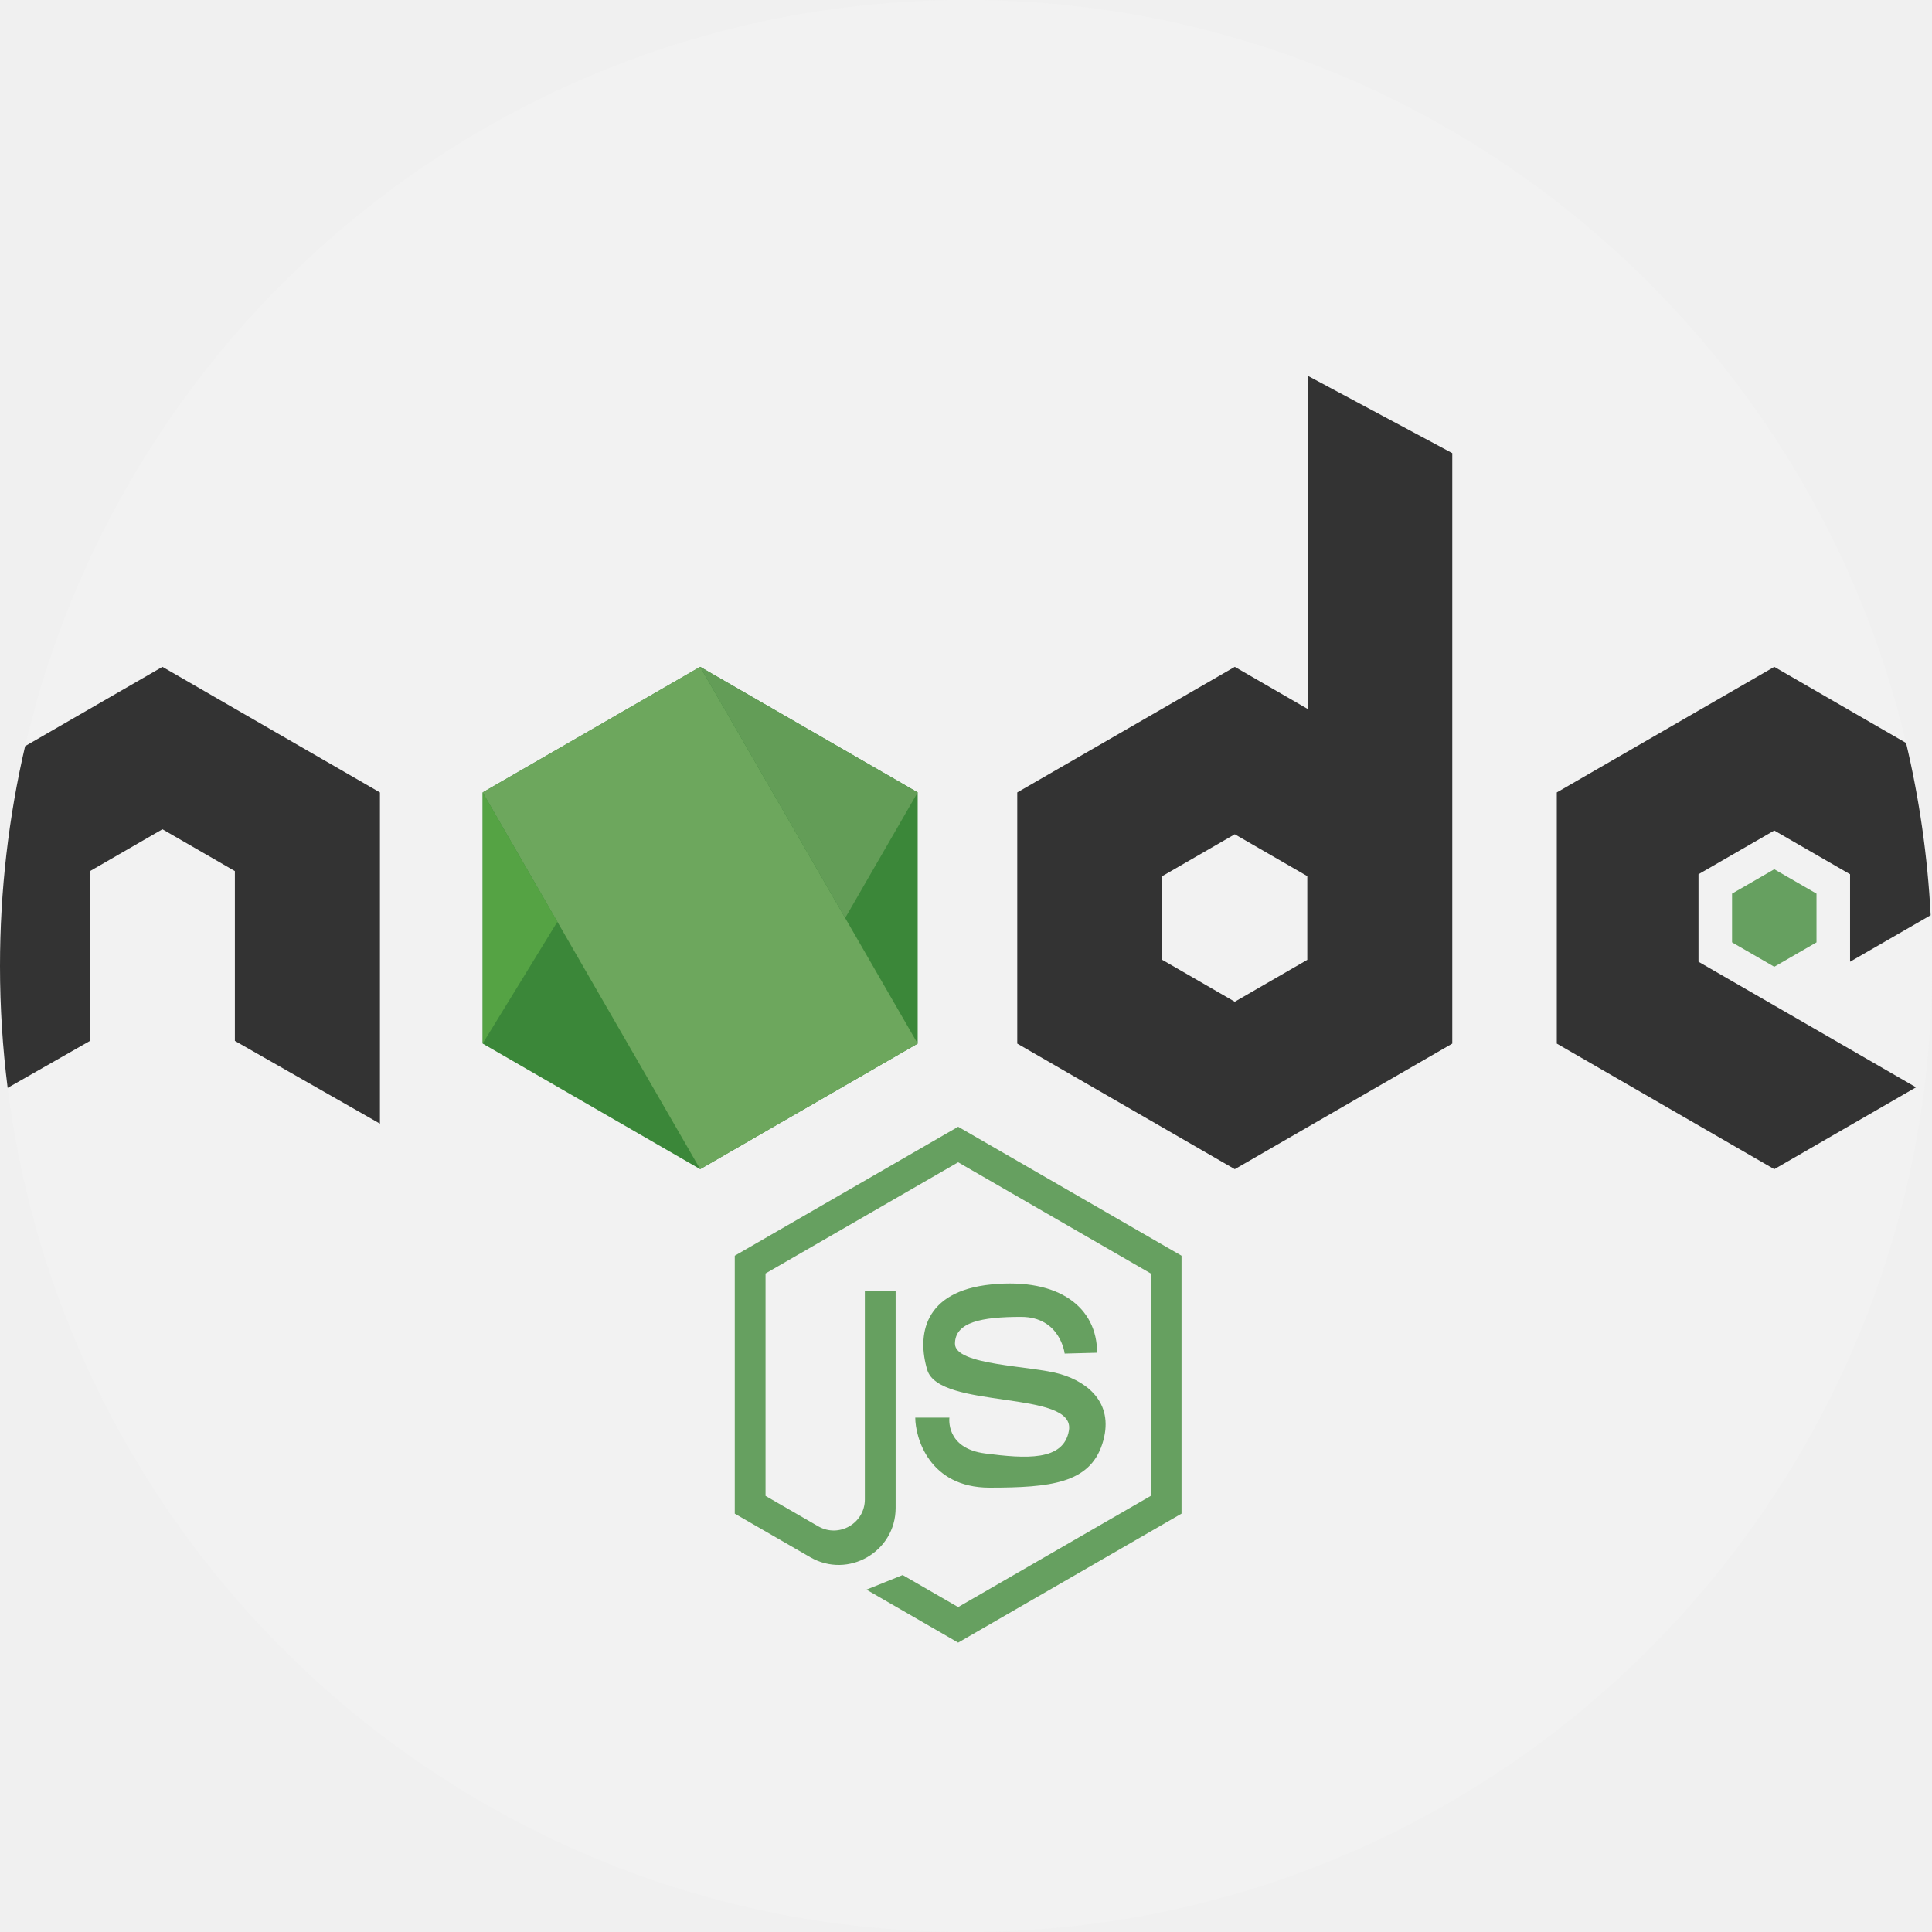
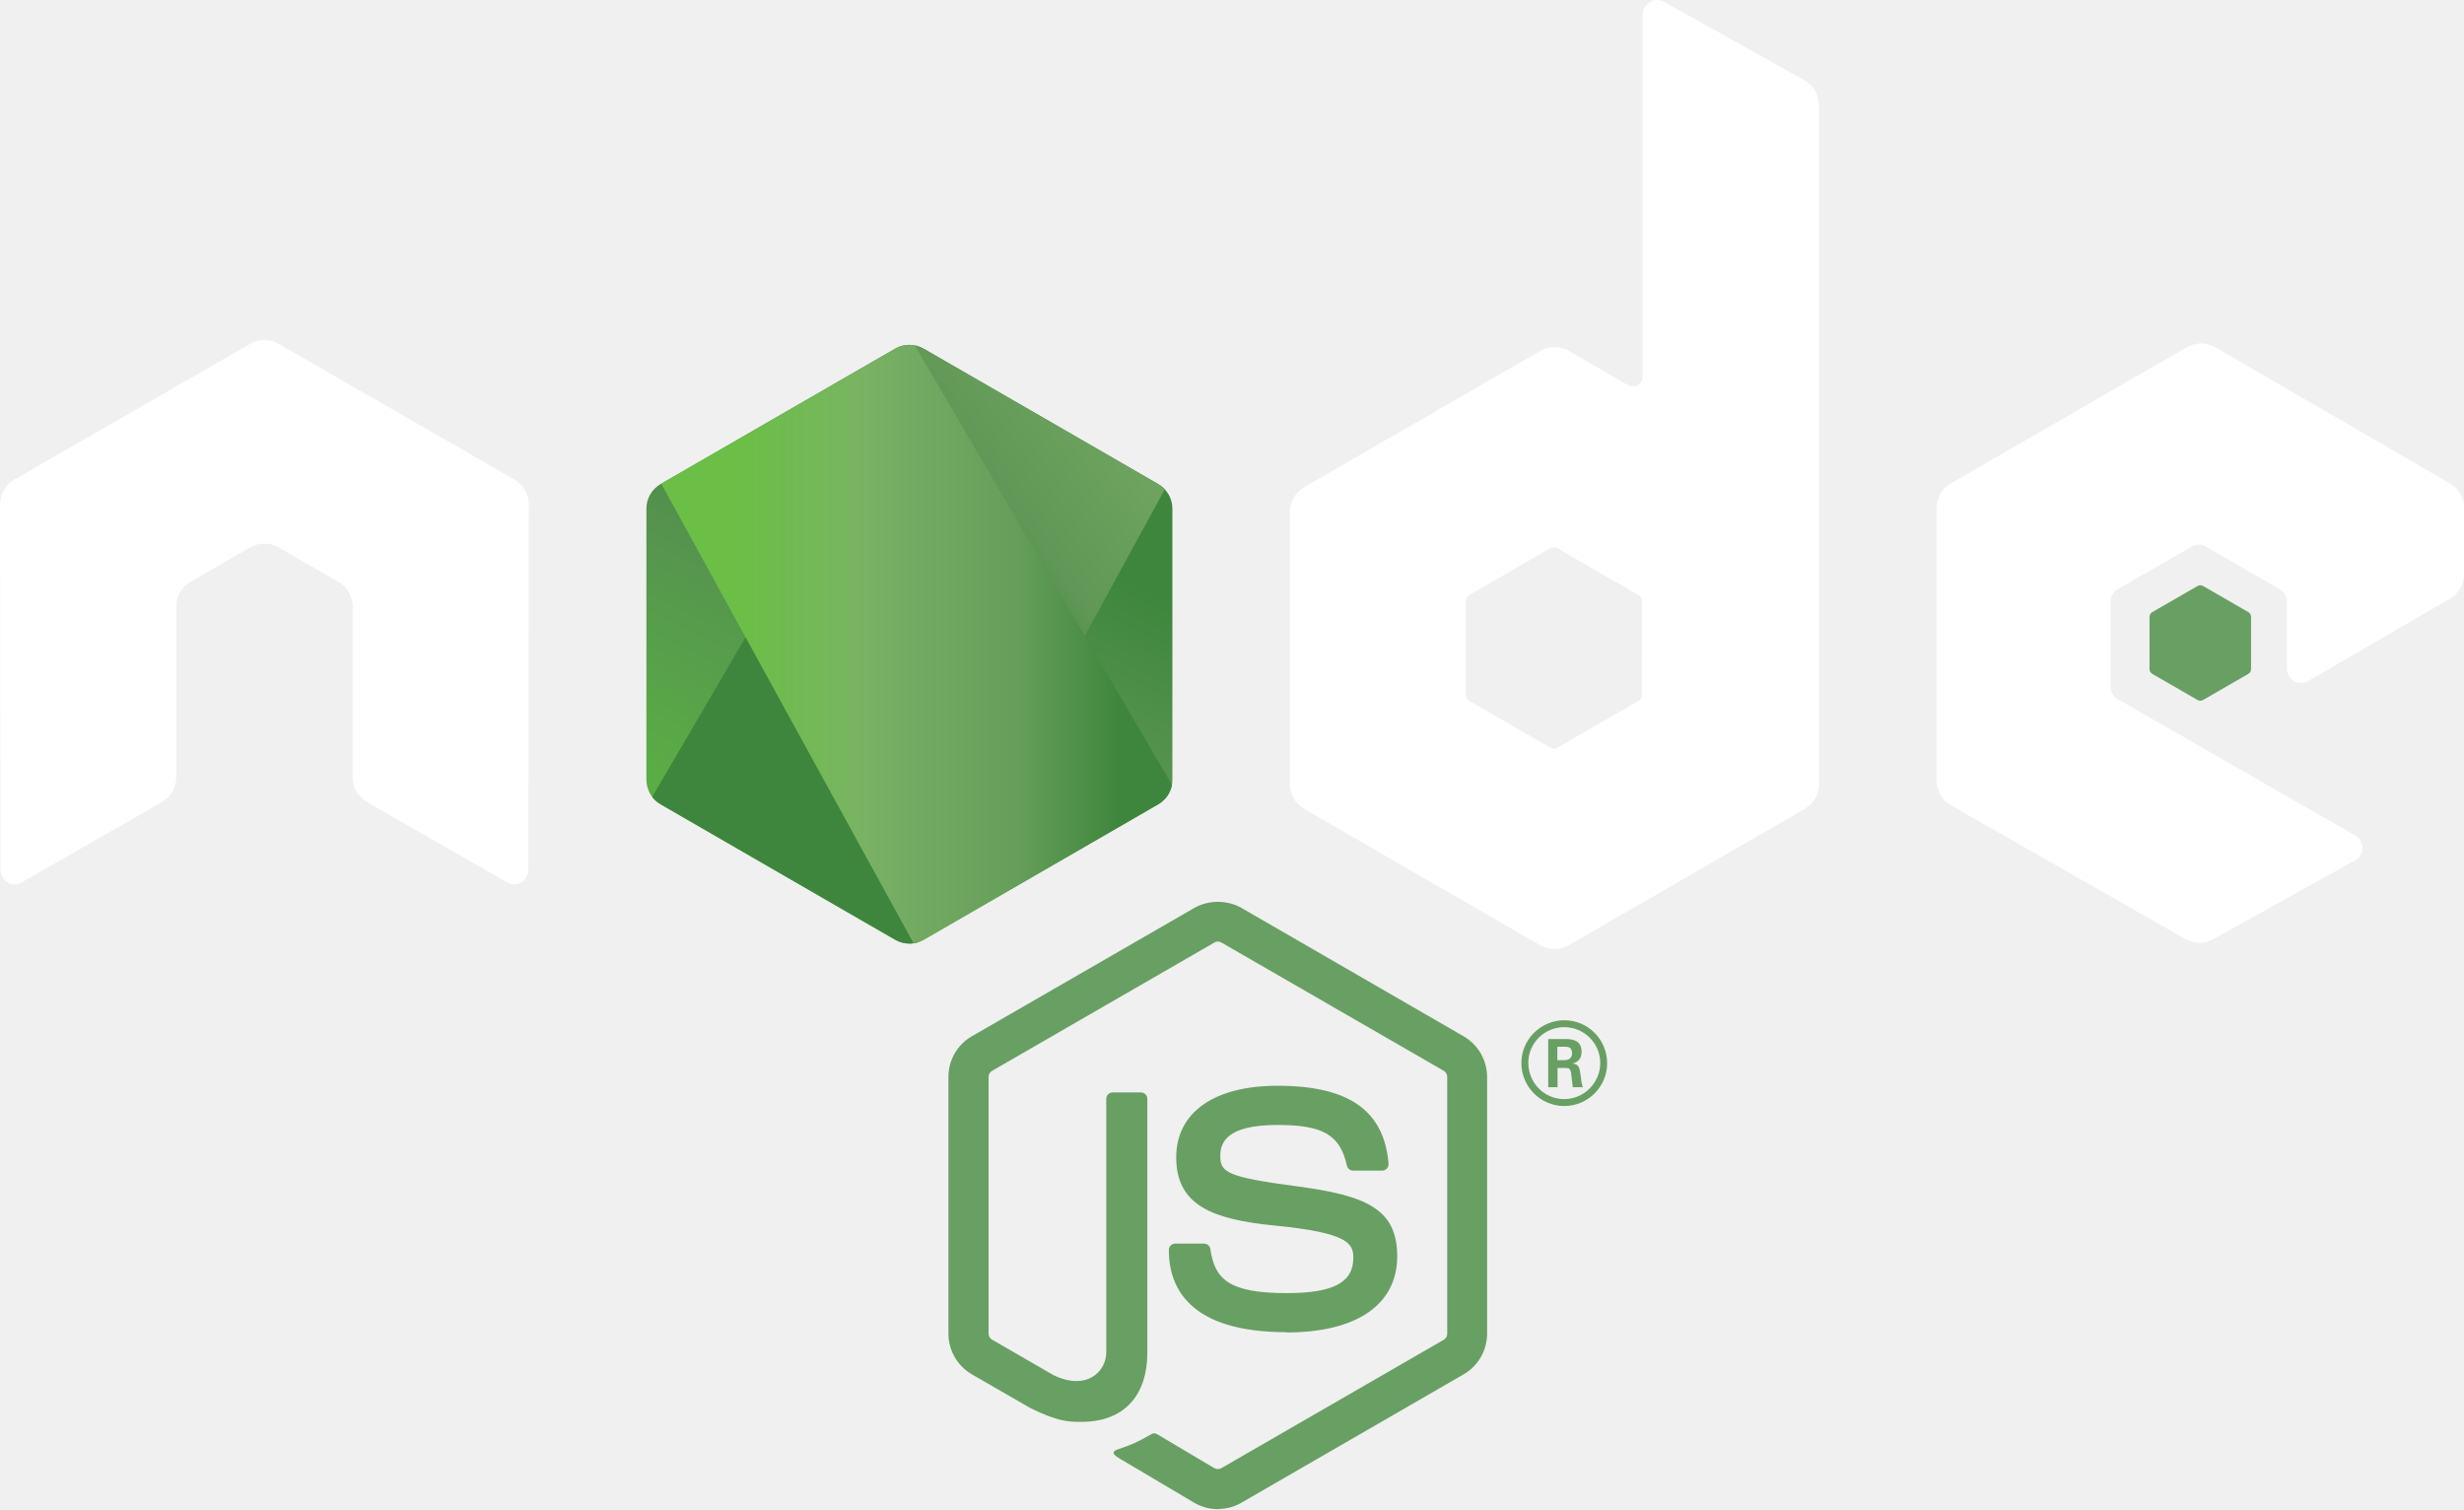
- <svg xmlns="http://www.w3.org/2000/svg" version="1.1" id="Capa_1" x="0px" y="0px" viewBox="0 0 512 512" style="enable-background:new 0 0 512 512;" xml:space="preserve">
-   <path style="fill:#F2F2F2;" d="M512,256c0,141.385-114.615,256-256,256C125.555,512,17.899,414.438,2.027,288.298  C0.69,277.723,0,266.94,0,256c0-20.041,2.299-39.549,6.656-58.264C33.029,84.428,134.656,0,256,0  c121.041,0,222.469,84.01,249.135,196.901c3.5,14.764,5.705,30.02,6.51,45.641C511.885,247.003,512,251.486,512,256z" />
-   <polygon style="fill:#3B8739;" points="243.195,276.559 243.195,210 185.553,176.721 127.912,210 127.912,276.559 185.553,309.838   " />
-   <path style="fill:#333333;" d="M470.204,266.459l37.564,21.692l-37.564,21.692l-57.637-33.28v-66.56l57.637-33.28l34.931,20.177  c3.5,14.764,5.705,30.02,6.51,45.641l-21.358,12.33v-23.186l-20.083-11.588l-20.083,11.588v23.186L470.204,266.459z" />
-   <polygon style="fill:#66A060;" points="481.392,249.74 481.392,236.82 470.203,230.36 459.013,236.82 459.013,249.74   470.203,256.201 " />
-   <path style="fill:#333333;" d="M100.686,210.004v87.771l-38.442-21.932v-44.993L43.05,219.763l-19.195,11.086v44.993L2.027,288.298  C0.69,277.723,0,266.94,0,256c0-20.041,2.299-39.549,6.656-58.264l36.394-21.013L100.686,210.004z" />
-   <rect x="127.906" y="210.001" transform="matrix(0.5 0.866 -0.866 0.5 303.4564 -39.0495)" style="fill:#6DA75D;" width="115.281" height="66.557" />
-   <polygon style="fill:#55A344;" points="127.912,276.559 147.704,244.283 127.912,210 " />
-   <polygon style="fill:#639D57;" points="223.979,243.277 243.195,210 185.553,176.721 " />
-   <path style="fill:#333333;" d="M346.551,99.579v88.304l-19.32-11.16l-57.647,33.28v66.56l57.647,33.28l57.637-33.28V120.09  L346.551,99.579z M346.446,254.37l-19.216,11.097l-19.216-11.097v-22.183l19.216-11.097l19.216,11.097V254.37z" />
-   <g>
-     <path style="fill:#66A060;" d="M282.149,358.717c0,0-1.132-9.729-11.539-9.729c-10.408,0-17.534,1.357-17.534,7.127   s20.25,5.77,27.943,8.032c7.693,2.262,14.48,8.145,11.086,18.553c-3.394,10.408-13.802,11.539-29.866,11.539   s-19.685-13.35-19.685-18.553h9.05c0,0-1.132,8.145,9.502,9.502c10.634,1.357,20.802,2.121,22.173-6.108   c1.81-10.861-34.391-5.43-37.559-16.064c-2.676-8.985-1.132-20.815,16.969-22.626c18.101-1.811,28.056,6.181,28.056,18.101   L282.149,358.717z" />
-     <path style="fill:#66A060;" d="M194.723,401.131l20.008,11.551c10.053,5.804,22.619-1.451,22.619-13.059v-20.242v-37.253h-8.155   v55.227c0,6.339-6.862,10.302-12.353,7.131l-13.965-8.062v-58.94l51.043-29.467l51.043,29.467v58.94l-51.043,29.467l-14.704-8.489   l-9.602,3.872l24.305,14.033l59.198-34.179v-68.351L253.92,298.6l-59.198,34.179v68.352H194.723z" />
+ <svg xmlns="http://www.w3.org/2000/svg" width="589.827" height="361.238" version="1.2" viewBox="0 0 442.37 270.929">
+   <defs>
+     <linearGradient id="b" x1="-.348" x2="1.251" gradientTransform="rotate(116.114 53.1 202.97) scale(86.48)" gradientUnits="userSpaceOnUse">
+       <stop offset=".3" stop-color="#3E863D" />
+       <stop offset=".5" stop-color="#55934F" />
+       <stop offset=".8" stop-color="#5AAD45" />
+     </linearGradient>
+     <linearGradient id="d" x1="-.456" x2=".582" gradientTransform="rotate(-36.46 550.846 -214.337) scale(132.798)" gradientUnits="userSpaceOnUse">
+       <stop offset=".57" stop-color="#3E863D" />
+       <stop offset=".72" stop-color="#619857" />
+       <stop offset="1" stop-color="#76AC64" />
+     </linearGradient>
+     <linearGradient id="f" x1=".043" x2=".984" gradientTransform="translate(192.862 279.652) scale(97.417)" gradientUnits="userSpaceOnUse">
+       <stop offset=".16" stop-color="#6BBF47" />
+       <stop offset=".38" stop-color="#79B461" />
+       <stop offset=".47" stop-color="#75AC64" />
+       <stop offset=".7" stop-color="#659E5A" />
+       <stop offset=".9" stop-color="#3E863D" />
+     </linearGradient>
+     <clipPath id="a">
+       <path d="M239.03 226.605l-42.13 24.317a5.085 5.085 0 00-2.546 4.406v48.668c0 1.817.968 3.496 2.546 4.406l42.133 24.336a5.1 5.1 0 005.09 0l42.126-24.336a5.096 5.096 0 002.54-4.406v-48.668c0-1.816-.97-3.496-2.55-4.406l-42.12-24.317a5.123 5.123 0 00-5.1 0" />
+     </clipPath>
+     <clipPath id="c">
+       <path d="M195.398 307.086c.403.523.907.976 1.5 1.316l36.14 20.875 6.02 3.46c.9.52 1.926.74 2.934.665.336-.027.672-.09 1-.183l44.434-81.36c-.34-.37-.738-.68-1.184-.94l-27.586-15.93-14.582-8.39a5.318 5.318 0 00-1.32-.53zm0 0" />
+     </clipPath>
+     <clipPath id="e">
+       <path d="M241.066 225.953a5.14 5.14 0 00-2.035.652l-42.01 24.247 45.3 82.51c.63-.09 1.25-.3 1.81-.624l42.13-24.336a5.105 5.105 0 002.46-3.476l-46.18-78.89a5.29 5.29 0 00-1.03-.102c-.14 0-.28.007-.42.02" />
+     </clipPath>
+   </defs>
+   <path fill="#689f63" d="M218.647 270.93c-1.46 0-2.91-.383-4.19-1.12l-13.337-7.896c-1.992-1.114-1.02-1.508-.363-1.735 2.656-.93 3.195-1.14 6.03-2.75.298-.17.688-.11.993.07l10.246 6.08c.37.2.895.2 1.238 0l39.95-23.06c.37-.21.61-.64.61-1.08v-46.1c0-.46-.24-.87-.618-1.1l-39.934-23.04c-.37-.22-.86-.22-1.23 0l-39.926 23.04c-.387.22-.633.65-.633 1.09v46.1c0 .44.24.86.62 1.07l10.94 6.32c5.94 2.97 9.57-.53 9.57-4.05v-45.5c0-.65.51-1.15 1.16-1.15h5.06c.63 0 1.15.5 1.15 1.15v45.52c0 7.92-4.32 12.47-11.83 12.47-2.31 0-4.13 0-9.21-2.5l-10.48-6.04a8.447 8.447 0 01-4.19-7.29v-46.1c0-3 1.6-5.8 4.19-7.28l39.99-23.07c2.53-1.43 5.89-1.43 8.4 0l39.94 23.08a8.428 8.428 0 014.19 7.28v46.1c0 2.99-1.61 5.78-4.19 7.28l-39.94 23.07a8.397 8.397 0 01-4.21 1.12" />
+   <path fill="#689f63" d="M230.987 239.164c-17.48 0-21.145-8.024-21.145-14.754 0-.64.516-1.15 1.157-1.15h5.16c.57 0 1.05.415 1.14.978.78 5.258 3.1 7.91 13.67 7.91 8.42 0 12-1.902 12-6.367 0-2.57-1.02-4.48-14.1-5.76-10.94-1.08-17.7-3.49-17.7-12.24 0-8.06 6.8-12.86 18.19-12.86 12.79 0 19.13 4.44 19.93 13.98a1.164 1.164 0 01-1.16 1.26h-5.19c-.54 0-1.01-.38-1.12-.9-1.25-5.53-4.27-7.3-12.48-7.3-9.19 0-10.26 3.2-10.26 5.6 0 2.91 1.26 3.76 13.66 5.4 12.28 1.63 18.11 3.93 18.11 12.56 0 8.7-7.26 13.69-19.92 13.69m48.66-48.89h1.34c1.1 0 1.31-.77 1.31-1.22 0-1.18-.81-1.18-1.26-1.18h-1.38zm-1.63-3.78h2.97c1.02 0 3.02 0 3.02 2.28 0 1.59-1.02 1.92-1.63 2.12 1.19.08 1.27.86 1.43 1.96.08.69.21 1.88.45 2.28h-1.83c-.05-.4-.33-2.6-.33-2.72-.12-.49-.29-.73-.9-.73h-1.51v3.46h-1.67zm-3.57 4.3c0 3.58 2.89 6.48 6.44 6.48 3.58 0 6.47-2.96 6.47-6.48 0-3.59-2.93-6.44-6.48-6.44-3.5 0-6.44 2.81-6.44 6.43m14.16.03c0 4.24-3.47 7.7-7.7 7.7-4.2 0-7.7-3.42-7.7-7.7 0-4.36 3.58-7.7 7.7-7.7 4.15 0 7.69 3.35 7.69 7.7" />
+   <path fill="#fff" fill-rule="evenodd" d="M94.936 90.55c0-1.84-.97-3.53-2.558-4.445l-42.356-24.37a4.946 4.946 0 00-2.328-.67h-.438c-.812.03-1.613.25-2.34.67L2.562 86.105A5.154 5.154 0 000 90.555l.093 65.64c0 .91.47 1.76 1.27 2.21.78.48 1.76.48 2.54 0l25.18-14.42c1.59-.946 2.56-2.618 2.56-4.44V108.88a5.1 5.1 0 012.555-4.43l10.72-6.174a5.086 5.086 0 012.56-.688c.876 0 1.77.226 2.544.687l10.715 6.172c1.586.91 2.56 2.6 2.56 4.43v30.663c0 1.82.983 3.5 2.565 4.44l25.164 14.41a2.5 2.5 0 002.56 0 2.568 2.568 0 001.268-2.21zm199.868 34.176c0 .457-.243.88-.64 1.106l-14.548 8.386a1.282 1.282 0 01-1.277 0l-14.55-8.386c-.4-.227-.64-.65-.64-1.106V107.93c0-.458.24-.88.63-1.11l14.54-8.4c.4-.23.89-.23 1.29 0l14.55 8.4c.4.23.64.652.64 1.11zM298.734.324a2.568 2.568 0 00-2.544.027c-.78.46-1.262 1.3-1.262 2.21v65a1.788 1.788 0 01-2.684 1.55L281.634 63a5.108 5.108 0 00-5.112 0l-42.37 24.453a5.105 5.105 0 00-2.56 4.42v48.92c0 1.83.977 3.51 2.56 4.43l42.37 24.47c1.582.91 3.53.91 5.117 0l42.37-24.48c1.58-.92 2.56-2.6 2.56-4.43V18.863a5.128 5.128 0 00-2.63-4.47zm141.093 107.164a5.116 5.116 0 002.543-4.422V91.21c0-1.824-.97-3.507-2.547-4.425l-42.1-24.44a5.113 5.113 0 00-5.13 0l-42.36 24.45c-1.59.92-2.56 2.6-2.56 4.43v48.9c0 1.84.99 3.54 2.58 4.45l42.09 23.99c1.55.89 3.45.9 5.02.03l25.46-14.15c.8-.45 1.31-1.3 1.31-2.22 0-.92-.49-1.78-1.29-2.23l-42.62-24.46c-.8-.45-1.29-1.3-1.29-2.21v-15.34c0-.916.48-1.76 1.28-2.216l13.26-7.65c.79-.46 1.76-.46 2.55 0l13.27 7.65c.79.45 1.28 1.3 1.28 2.21v12.06c0 .91.49 1.76 1.28 2.22.79.45 1.77.45 2.56-.01zm0 0" />
+   <path fill="#689f63" fill-rule="evenodd" d="M394.538 105.2a.97.97 0 01.98 0l8.13 4.69c.304.176.49.5.49.85v9.39c0 .35-.186.674-.49.85l-8.13 4.69a.97.97 0 01-.98 0l-8.125-4.69a.979.979 0 01-.5-.85v-9.39c0-.35.18-.674.49-.85zm0 0" />
+   <g clip-path="url(#a)" transform="translate(-78.306 -164.016)">
+     <path fill="url(#b)" d="M331.363 246.793l-118.715-58.19-60.87 124.174L270.49 370.97zm0 0" />
  </g>
-   <g>
- </g>
-   <g>
- </g>
-   <g>
- </g>
-   <g>
- </g>
-   <g>
- </g>
-   <g>
- </g>
-   <g>
- </g>
-   <g>
- </g>
-   <g>
- </g>
-   <g>
- </g>
-   <g>
- </g>
-   <g>
- </g>
-   <g>
- </g>
-   <g>
- </g>
-   <g>
- </g>
+   <g clip-path="url(#c)" transform="translate(-78.306 -164.016)">
+     <path fill="url(#d)" d="M144.07 264.004l83.825 113.453 110.86-81.906-83.83-113.45zm0 0" />
+   </g>
+   <g clip-path="url(#e)" transform="translate(-78.306 -164.016)">
+     <path fill="url(#f)" d="M197.02 225.934v107.43h91.683v-107.43zm0 0" />
+   </g>
</svg>
